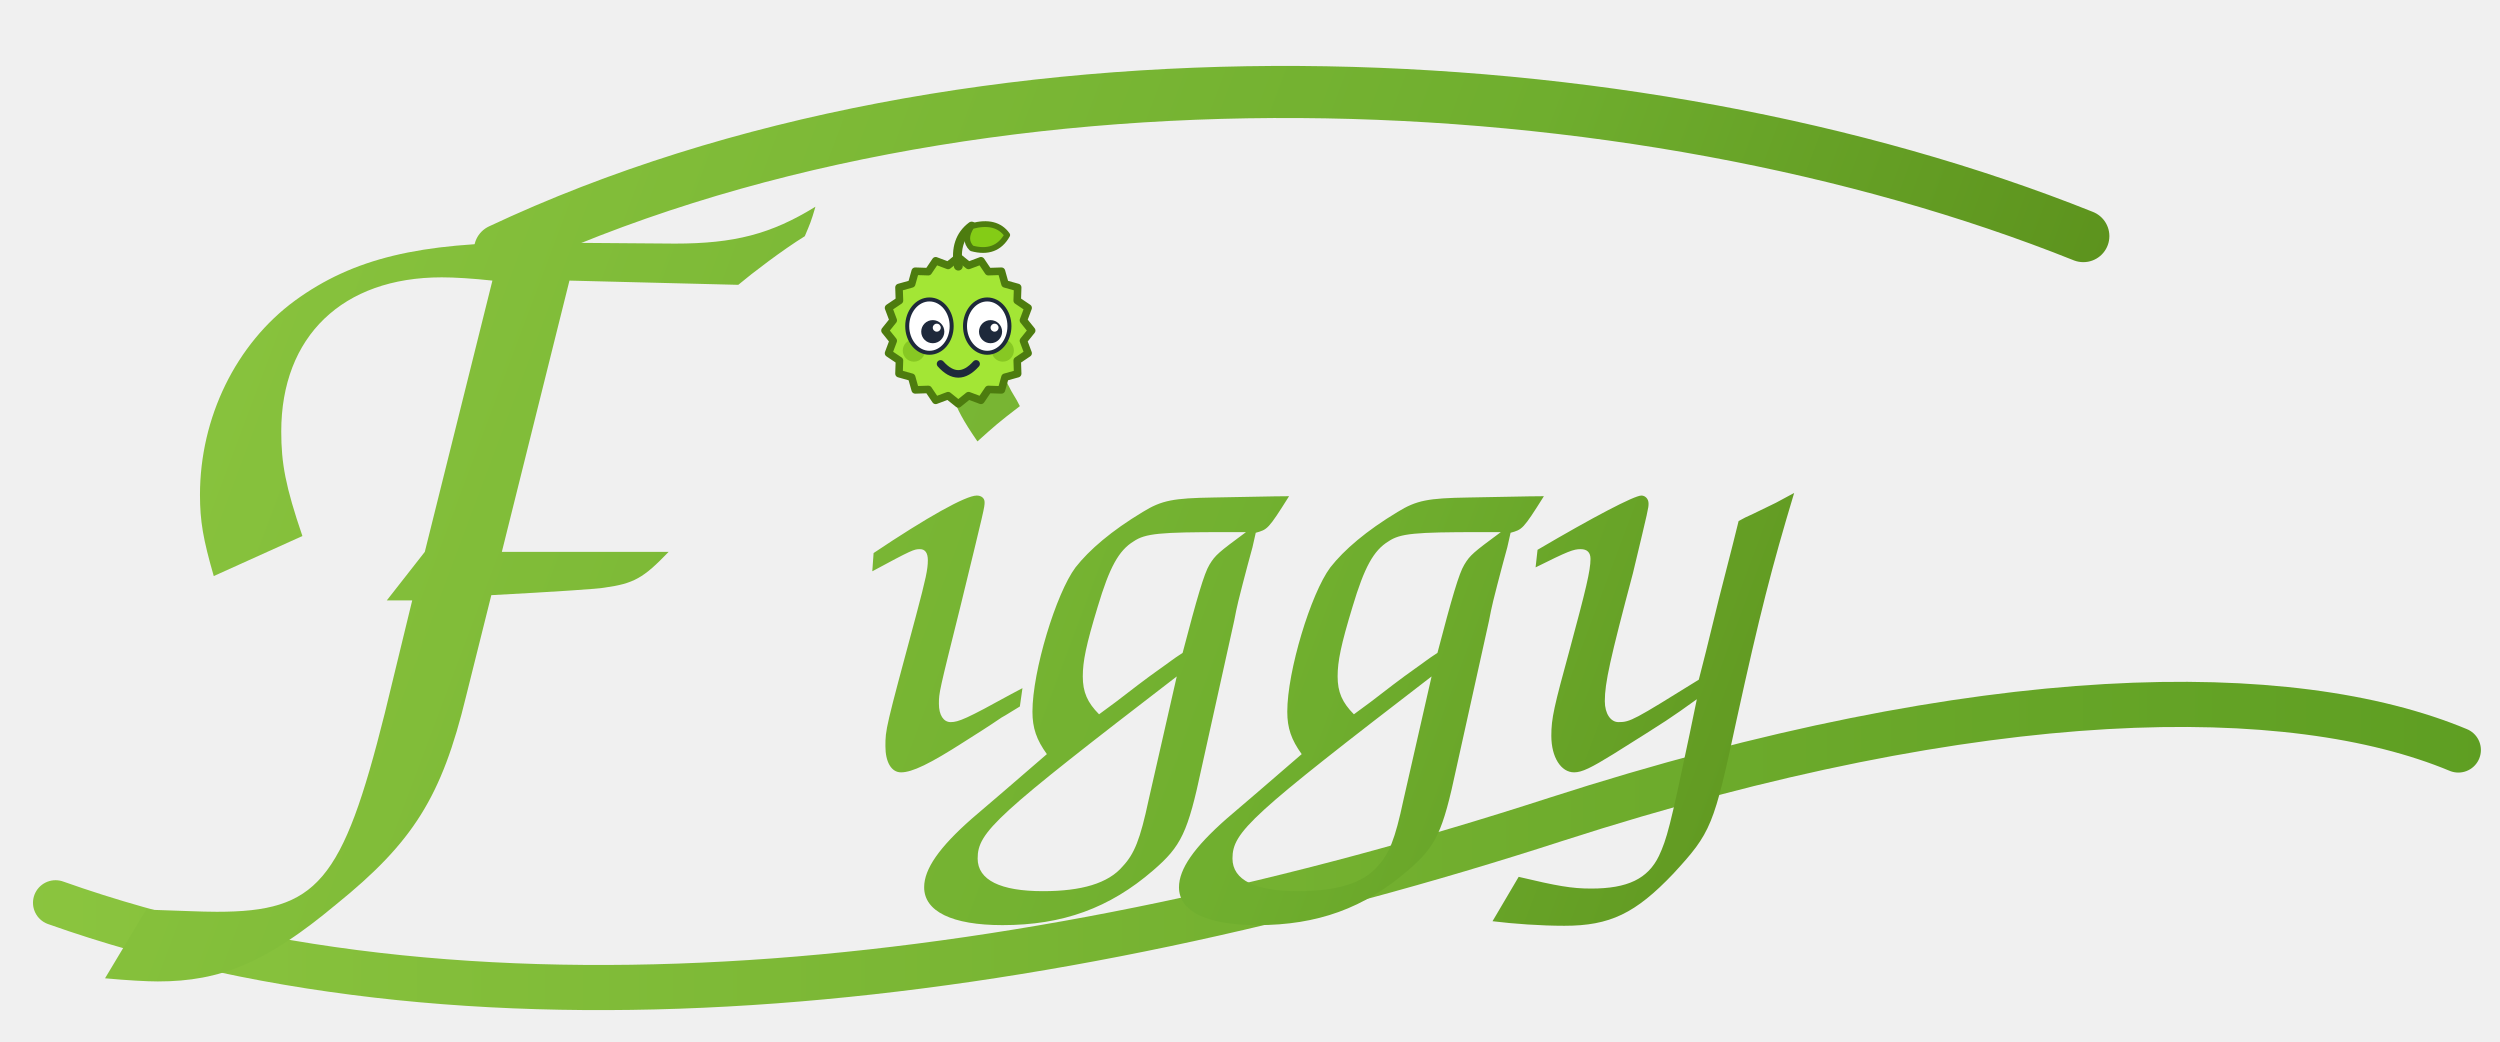
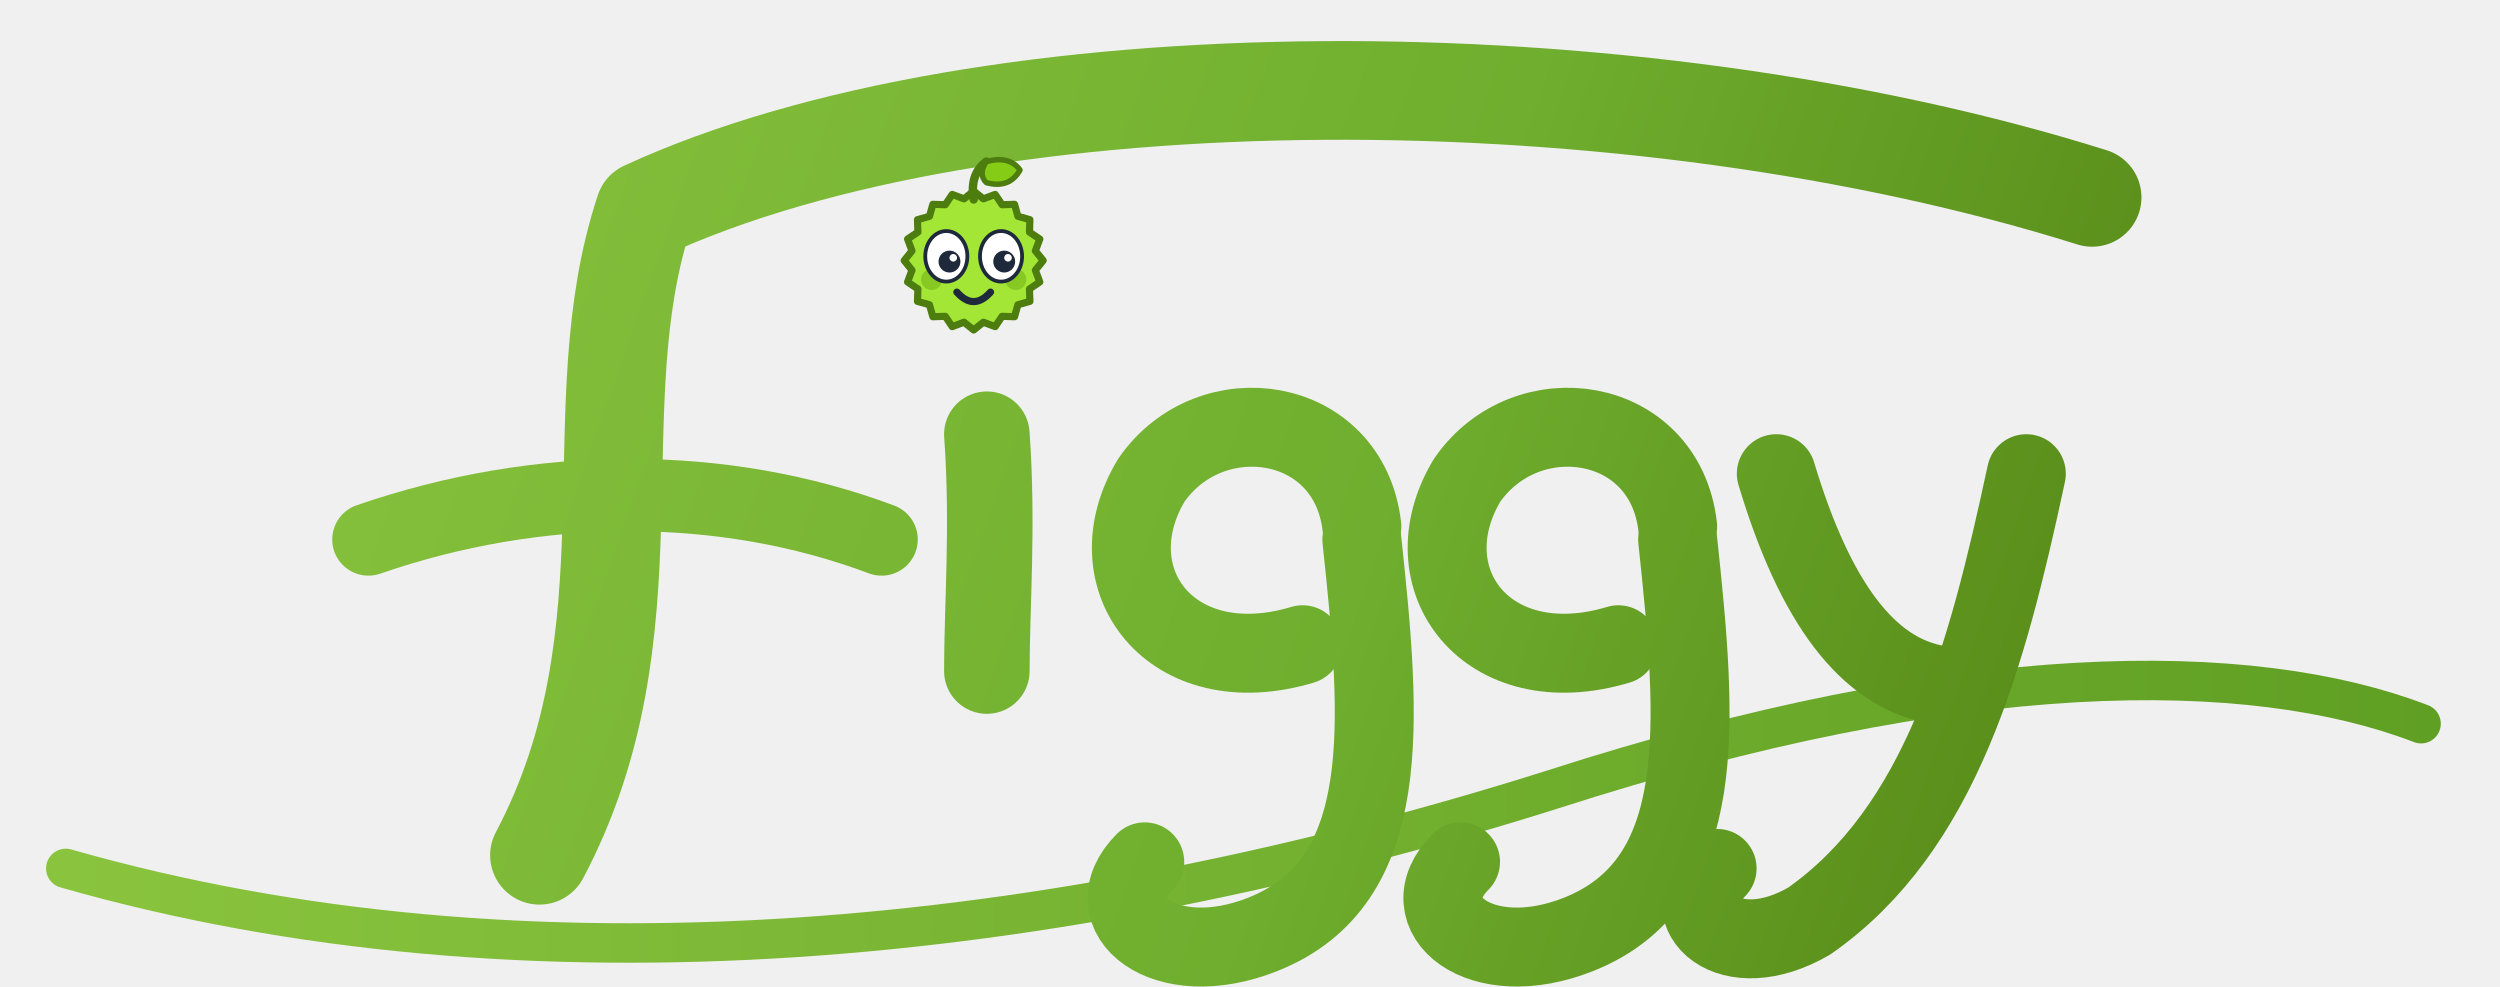
- <svg xmlns="http://www.w3.org/2000/svg" viewBox="0 0 360 150" role="img" aria-label="Figgy">
+ <svg xmlns="http://www.w3.org/2000/svg" viewBox="0 0 380 150" role="img" aria-label="Figgy">
  <defs>
-     <linearGradient id="ink" x1="20" y1="20" x2="340" y2="140" gradientUnits="userSpaceOnUse">
+     <linearGradient id="ink" x1="20" y1="20" x2="360" y2="140" gradientUnits="userSpaceOnUse">
      <stop offset="0" stop-color="#8bc53f" />
      <stop offset="0.55" stop-color="#6fae2e" />
      <stop offset="1" stop-color="#4d7c0f" />
    </linearGradient>
-     <linearGradient id="swoosh" x1="0" y1="0" x2="360" y2="0" gradientUnits="userSpaceOnUse">
+     <linearGradient id="swoosh" x1="0" y1="0" x2="380" y2="0" gradientUnits="userSpaceOnUse">
      <stop offset="0" stop-color="#8bc53f" />
      <stop offset="1" stop-color="#5e9e22" />
    </linearGradient>
  </defs>
-   <path d="M8 130 C 70 152, 150 142, 224 118 C 286 98, 330 98, 354 108" fill="none" stroke="url(#swoosh)" stroke-width="6.5" stroke-linecap="round" />
-   <g font-family="'Allura','Great Vibes','Alex Brush','Snell Roundhand','Apple Chancery','Segoe Script','Brush Script MT',cursive" fill="url(#ink)">
-     <text x="118" y="110" font-size="94" letter-spacing="-1">iggy</text>
+   <path d="M10 132 C 80 152, 160 144, 236 120 C 298 100, 342 100, 368 110" fill="none" stroke="url(#swoosh)" stroke-width="6" stroke-linecap="round" />
+   <g fill="none" stroke="url(#ink)" stroke-linecap="round" stroke-linejoin="round">
+     <path d="M318 30 C 248 8, 150 8, 98 32 C 88 62, 100 96, 82 130" stroke-width="15" />
+     <path d="M56 82 C 82 73, 110 73, 134 82" stroke-width="11" />
+     <path d="M150 66 C 151 80, 150 92, 150 102" stroke-width="13" />
+     <path d="M198 98 C 178 104, 166 88, 175 73 C 184 60, 205 63, 207 80" stroke-width="12" />
+     <path d="M207 82 C 210 110, 212 134, 192 142 C 177 148, 166 139, 174 131" stroke-width="12" />
+     <path d="M246 98 C 226 104, 214 88, 223 73 C 232 60, 253 63, 255 80" stroke-width="12" />
+     <path d="M255 82 C 258 110, 260 134, 240 142 C 225 148, 214 139, 222 131" stroke-width="12" />
+     <path d="M270 72 C 276 92, 284 102, 294 104" stroke-width="12" />
+     <path d="M308 72 C 302 100, 295 126, 275 140 C 263 147, 254 139, 261 132" stroke-width="12" />
  </g>
-   <text x="6" y="124" font-size="152" font-family="'Allura','Great Vibes','Alex Brush','Snell Roundhand','Apple Chancery','Segoe Script','Brush Script MT',cursive" fill="url(#ink)">F</text>
-   <path d="M72 36 C 140 4, 235 8, 300 34" fill="none" stroke="url(#ink)" stroke-width="7.5" stroke-linecap="round" />
-   <g transform="translate(122 30) scale(0.32)">
+   <g transform="translate(132 22) scale(0.32)">
    <path d="M50.0 22.0 L54.6 25.7 L60.2 23.6 L63.5 28.5 L69.4 28.3 L71.0 34.0 L76.7 35.6 L76.5 41.5 L81.4 44.8 L79.3 50.4 L83.0 55.0 L79.3 59.6 L81.4 65.2 L76.5 68.5 L76.7 74.4 L71.0 76.0 L69.4 81.7 L63.5 81.5 L60.2 86.4 L54.6 84.3 L50.0 88.0 L45.4 84.3 L39.8 86.4 L36.5 81.5 L30.6 81.7 L29.0 76.0 L23.3 74.4 L23.5 68.5 L18.6 65.2 L20.7 59.6 L17.0 55.0 L20.7 50.4 L18.6 44.8 L23.5 41.5 L23.3 35.6 L29.0 34.0 L30.6 28.3 L36.5 28.5 L39.8 23.6 L45.4 25.7 Z" fill="#a3e635" stroke="#4d7c0f" stroke-width="3.4" stroke-linejoin="round" />
    <circle cx="30" cy="64" r="5" fill="#65a30d" opacity="0.45" />
    <circle cx="70" cy="64" r="5" fill="#65a30d" opacity="0.45" />
    <ellipse cx="37" cy="53" rx="10" ry="12" fill="#fff" stroke="#1e293b" stroke-width="1.8" />
    <ellipse cx="63" cy="53" rx="10" ry="12" fill="#fff" stroke="#1e293b" stroke-width="1.8" />
    <circle cx="38.5" cy="55.5" r="5.2" fill="#1e293b" />
    <circle cx="64.5" cy="55.5" r="5.2" fill="#1e293b" />
    <circle cx="40.3" cy="53.7" r="1.8" fill="#fff" />
    <circle cx="66.3" cy="53.7" r="1.8" fill="#fff" />
    <path d="M42 70 q8 9 16 0" stroke="#1e293b" stroke-width="3.4" fill="none" stroke-linecap="round" />
    <path d="M50 26 q-2 -12 6 -18" stroke="#4d7c0f" stroke-width="4" fill="none" stroke-linecap="round" />
    <path d="M56 8 q11 -3 16 4 q-5 9 -16 6 q-4 -4 0 -10Z" fill="#84cc16" stroke="#4d7c0f" stroke-width="2.6" stroke-linejoin="round" />
  </g>
</svg>
